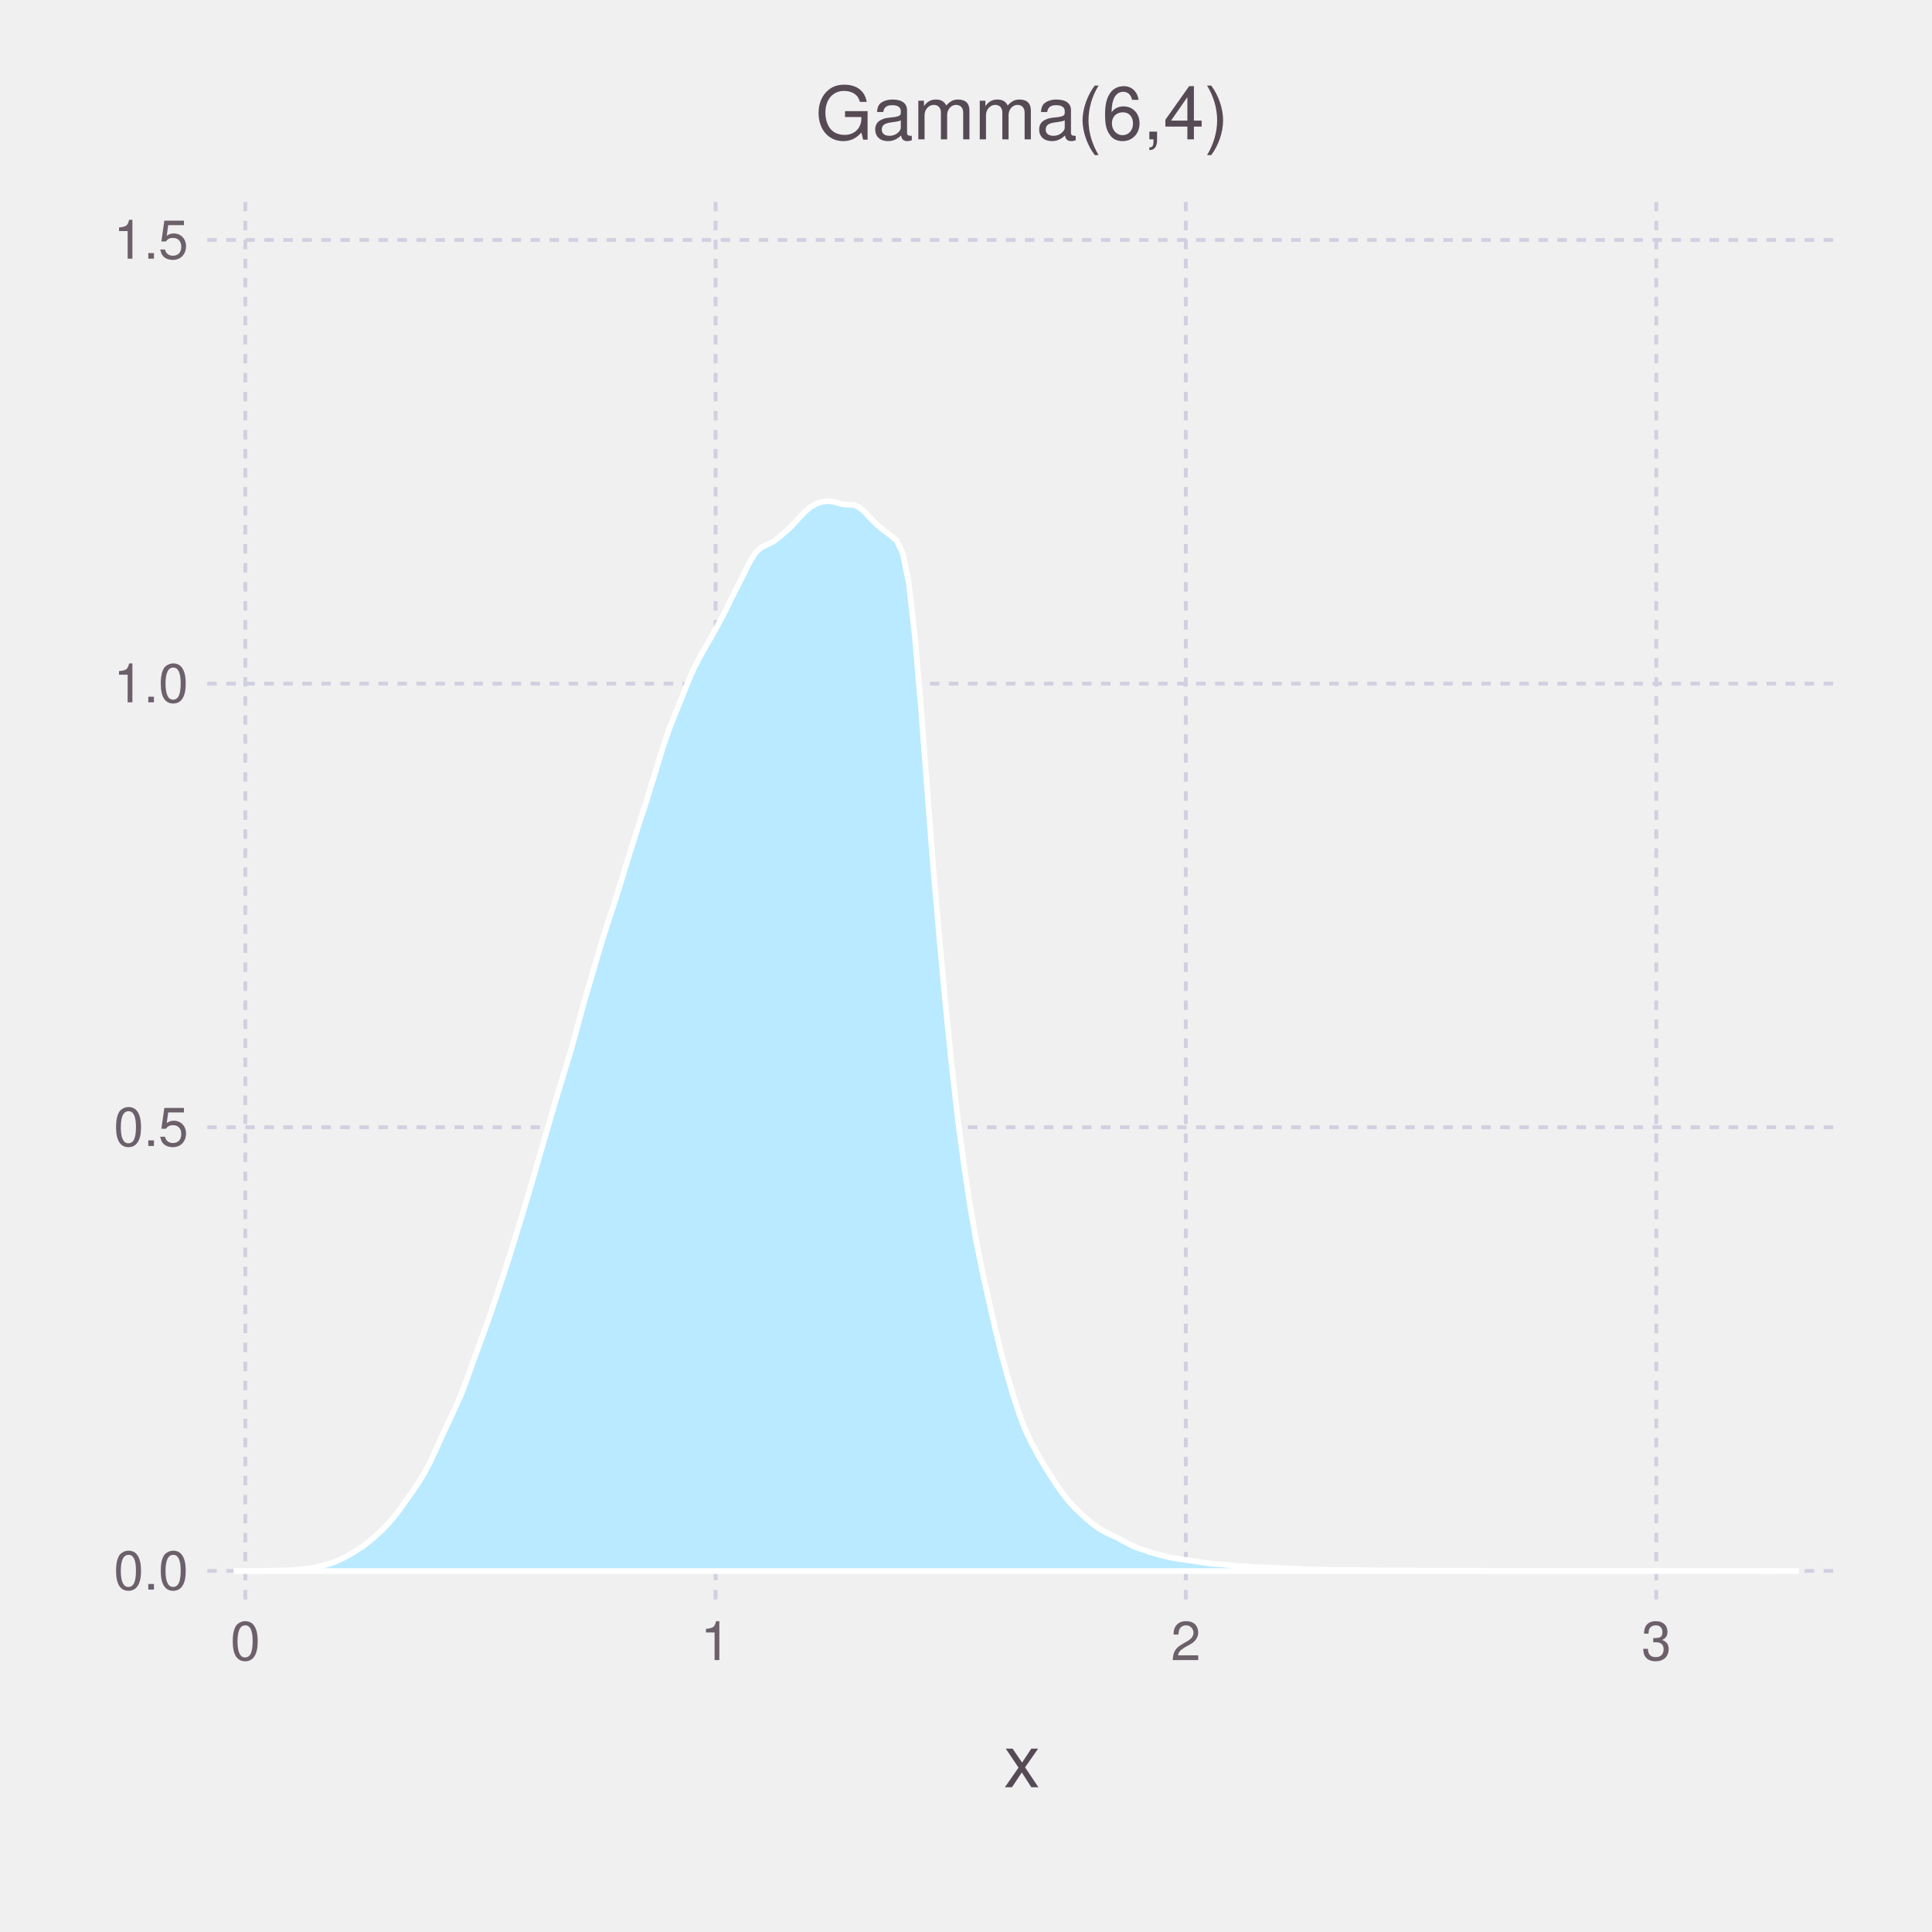
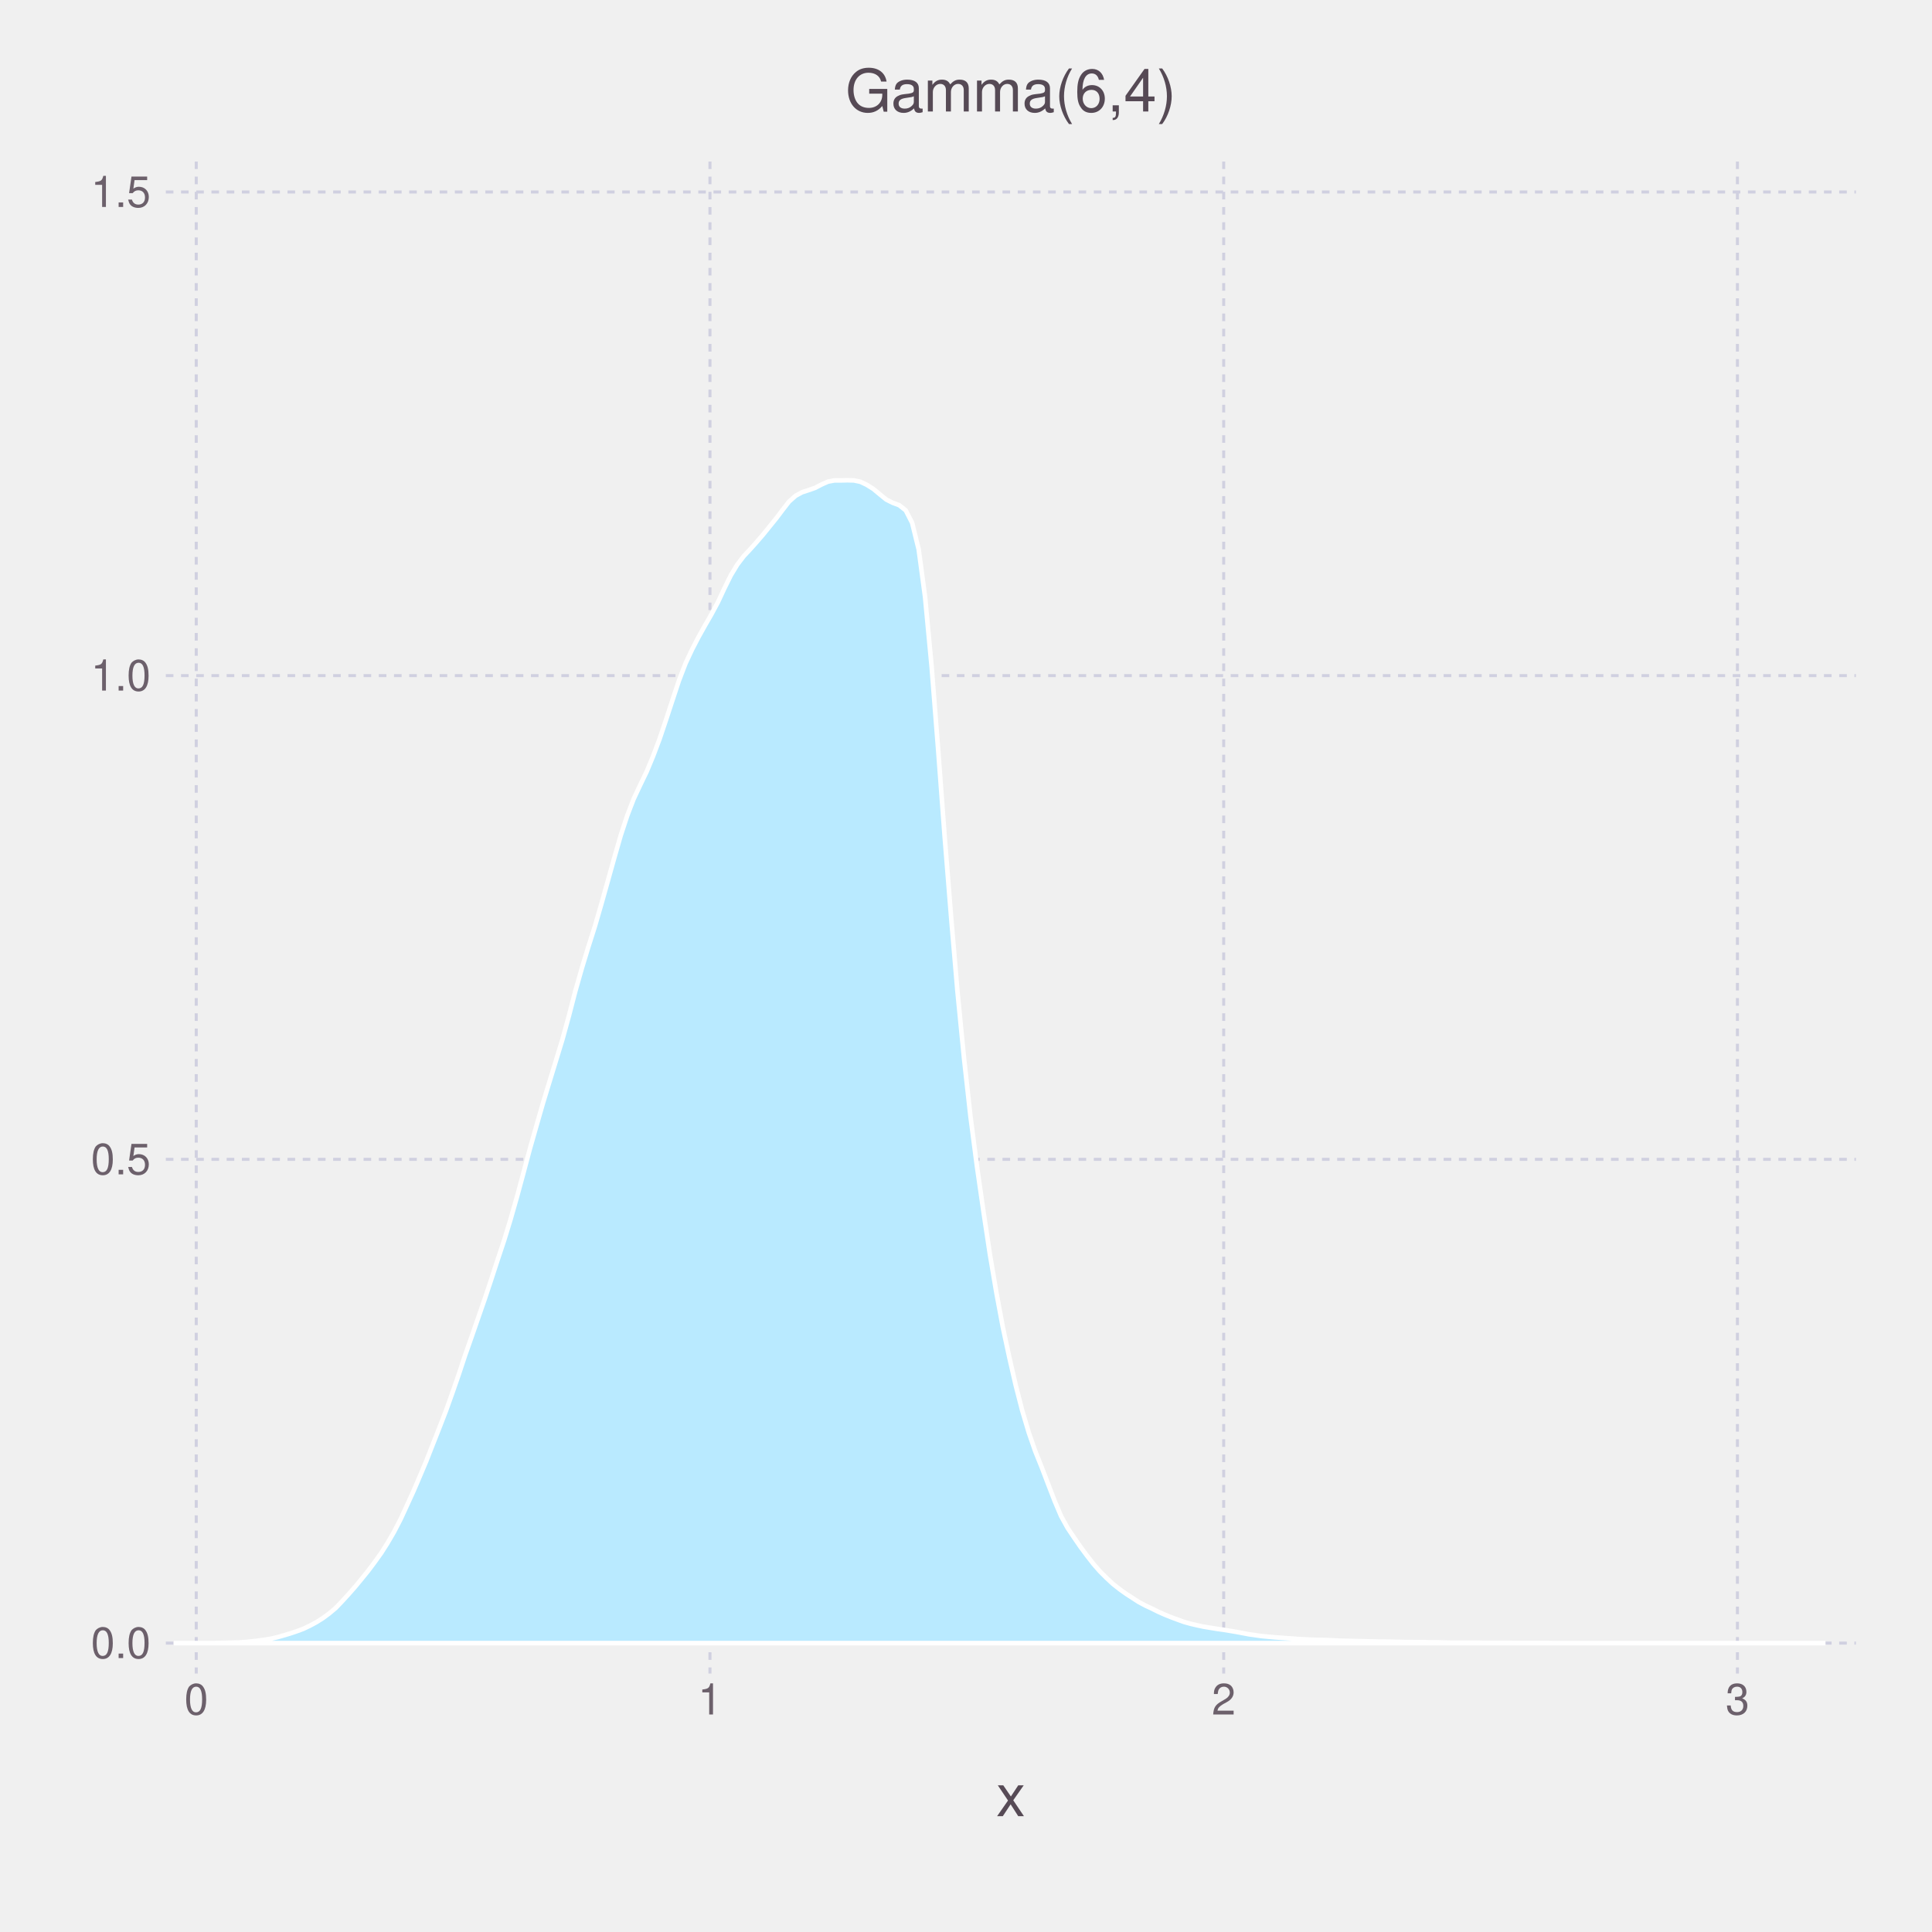
- <svg xmlns="http://www.w3.org/2000/svg" version="1.2" width="101.6mm" height="101.6mm" viewBox="0 0 101.6 101.6" stroke="none" fill="#000000" stroke-width="0.3" font-size="3.88">
+ <svg xmlns="http://www.w3.org/2000/svg" version="1.2" width="127mm" height="127mm" viewBox="0 0 127 127" stroke="none" fill="#000000" stroke-width="0.3" font-size="3.88">
  <defs>
    <marker id="arrow" markerWidth="15" markerHeight="7" refX="5" refY="3.5" orient="auto" markerUnits="strokeWidth">
      <path d="M0,0 L15,3.5 L0,7 z" stroke="context-stroke" fill="context-stroke" />
    </marker>
  </defs>
-   <g class="plotroot xscalable yscalable" id="img-914ad9aa-1">
-     <g font-size="3.88" font-family="'PT Sans','Helvetica Neue','Helvetica',sans-serif" fill="#564A55" stroke="#000000" stroke-opacity="0.000" id="img-914ad9aa-2">
-       <g transform="translate(53.75,91.66)">
+   <g class="plotroot xscalable yscalable" id="img-a78f79f2-1">
+     <g font-size="3.88" font-family="'PT Sans','Helvetica Neue','Helvetica',sans-serif" fill="#564A55" stroke="#000000" stroke-opacity="0.000" id="img-a78f79f2-2">
+       <g transform="translate(66.45,117.06)">
        <g class="primitive">
          <text text-anchor="middle" dy="0.6em">x</text>
        </g>
      </g>
    </g>
-     <g class="guide xlabels" font-size="2.82" font-family="'PT Sans Caption','Helvetica Neue','Helvetica',sans-serif" fill="#6C606B" id="img-914ad9aa-3">
-       <g transform="translate(12.9,85.61)">
+     <g class="guide xlabels" font-size="2.82" font-family="'PT Sans Caption','Helvetica Neue','Helvetica',sans-serif" fill="#6C606B" id="img-a78f79f2-3">
+       <g transform="translate(12.9,111.01)">
        <g class="primitive">
          <text text-anchor="middle" dy="0.6em">0</text>
        </g>
      </g>
-       <g transform="translate(37.63,85.61)">
+       <g transform="translate(46.67,111.01)">
        <g class="primitive">
          <text text-anchor="middle" dy="0.6em">1</text>
        </g>
      </g>
-       <g transform="translate(62.36,85.61)">
+       <g transform="translate(80.44,111.01)">
        <g class="primitive">
          <text text-anchor="middle" dy="0.6em">2</text>
        </g>
      </g>
-       <g transform="translate(87.1,85.61)">
+       <g transform="translate(114.21,111.01)">
        <g class="primitive">
          <text text-anchor="middle" dy="0.6em">3</text>
        </g>
      </g>
    </g>
-     <g clip-path="url(#img-914ad9aa-4)">
-       <g id="img-914ad9aa-5">
-         <g pointer-events="visible" stroke-width="0.3" fill="#000000" fill-opacity="0.000" stroke="#000000" stroke-opacity="0.000" class="guide background" id="img-914ad9aa-6">
-           <g transform="translate(53.75,47.61)" id="img-914ad9aa-7">
-             <path d="M-42.85,-37 L42.85,-37 42.85,37 -42.85,37  z" class="primitive" />
+     <g clip-path="url(#img-a78f79f2-4)">
+       <g id="img-a78f79f2-5">
+         <g pointer-events="visible" stroke-width="0.3" fill="#000000" fill-opacity="0.000" stroke="#000000" stroke-opacity="0.000" class="guide background" id="img-a78f79f2-6">
+           <g transform="translate(66.45,60.31)" id="img-a78f79f2-7">
+             <path d="M-55.55,-49.7 L55.55,-49.7 55.55,49.7 -55.55,49.7  z" class="primitive" />
          </g>
        </g>
-         <g class="guide ygridlines xfixed" stroke-dasharray="0.5,0.5" stroke-width="0.2" stroke="#D0D0E0" id="img-914ad9aa-8">
-           <g transform="translate(53.75,82.61)" id="img-914ad9aa-9">
-             <path fill="none" d="M-42.85,0 L42.85,0 " class="primitive" />
+         <g class="guide ygridlines xfixed" stroke-dasharray="0.5,0.5" stroke-width="0.2" stroke="#D0D0E0" id="img-a78f79f2-8">
+           <g transform="translate(66.45,108.01)" id="img-a78f79f2-9">
+             <path fill="none" d="M-55.55,0 L55.55,0 " class="primitive" />
          </g>
-           <g transform="translate(53.75,59.28)" id="img-914ad9aa-10">
-             <path fill="none" d="M-42.85,0 L42.85,0 " class="primitive" />
+           <g transform="translate(66.45,76.21)" id="img-a78f79f2-10">
+             <path fill="none" d="M-55.55,0 L55.55,0 " class="primitive" />
          </g>
-           <g transform="translate(53.75,35.95)" id="img-914ad9aa-11">
-             <path fill="none" d="M-42.85,0 L42.85,0 " class="primitive" />
+           <g transform="translate(66.45,44.41)" id="img-a78f79f2-11">
+             <path fill="none" d="M-55.55,0 L55.55,0 " class="primitive" />
          </g>
-           <g transform="translate(53.75,12.62)" id="img-914ad9aa-12">
-             <path fill="none" d="M-42.85,0 L42.85,0 " class="primitive" />
+           <g transform="translate(66.45,12.62)" id="img-a78f79f2-12">
+             <path fill="none" d="M-55.55,0 L55.55,0 " class="primitive" />
          </g>
        </g>
-         <g class="guide xgridlines yfixed" stroke-dasharray="0.5,0.5" stroke-width="0.2" stroke="#D0D0E0" id="img-914ad9aa-13">
-           <g transform="translate(12.9,47.61)" id="img-914ad9aa-14">
-             <path fill="none" d="M0,-37 L0,37 " class="primitive" />
+         <g class="guide xgridlines yfixed" stroke-dasharray="0.5,0.5" stroke-width="0.2" stroke="#D0D0E0" id="img-a78f79f2-13">
+           <g transform="translate(12.9,60.31)" id="img-a78f79f2-14">
+             <path fill="none" d="M0,-49.7 L0,49.7 " class="primitive" />
          </g>
-           <g transform="translate(37.63,47.61)" id="img-914ad9aa-15">
-             <path fill="none" d="M0,-37 L0,37 " class="primitive" />
+           <g transform="translate(46.67,60.31)" id="img-a78f79f2-15">
+             <path fill="none" d="M0,-49.7 L0,49.7 " class="primitive" />
          </g>
-           <g transform="translate(62.36,47.61)" id="img-914ad9aa-16">
-             <path fill="none" d="M0,-37 L0,37 " class="primitive" />
+           <g transform="translate(80.44,60.31)" id="img-a78f79f2-16">
+             <path fill="none" d="M0,-49.7 L0,49.7 " class="primitive" />
          </g>
-           <g transform="translate(87.1,47.61)" id="img-914ad9aa-17">
-             <path fill="none" d="M0,-37 L0,37 " class="primitive" />
+           <g transform="translate(114.21,60.31)" id="img-a78f79f2-17">
+             <path fill="none" d="M0,-49.7 L0,49.7 " class="primitive" />
          </g>
        </g>
-         <g class="plotpanel" id="img-914ad9aa-18">
-           <g class="geometry" stroke-width="0.3" stroke-dasharray="none" fill-opacity="1" stroke="#FFFFFF" fill="#B9EAFF" id="img-914ad9aa-19">
-             <g transform="translate(53.44,68.65)" id="img-914ad9aa-20">
-               <path d="M-41.16,13.97 L-40.83,13.97 -40.51,13.97 -40.19,13.96 -39.86,13.96 -39.54,13.96 -39.22,13.95 -38.9,13.94 -38.57,13.94 -38.25,13.93 -37.93,13.91 -37.61,13.88 -37.28,13.84 -36.96,13.79 -36.64,13.73 -36.31,13.64 -35.99,13.54 -35.67,13.42 -35.35,13.26 -35.02,13.09 -34.7,12.89 -34.38,12.68 -34.05,12.43 -33.73,12.16 -33.41,11.87 -33.09,11.55 -32.76,11.17 -32.44,10.76 -32.12,10.31 -31.8,9.86 -31.47,9.38 -31.15,8.86 -30.83,8.25 -30.5,7.55 -30.18,6.83 -29.86,6.15 -29.54,5.47 -29.21,4.73 -28.89,3.89 -28.57,2.98 -28.24,2.09 -27.92,1.21 -27.6,0.31 -27.28,-0.65 -26.95,-1.64 -26.63,-2.64 -26.31,-3.68 -25.98,-4.75 -25.66,-5.82 -25.34,-6.91 -25.02,-8.03 -24.69,-9.15 -24.37,-10.26 -24.05,-11.34 -23.73,-12.39 -23.4,-13.47 -23.08,-14.64 -22.76,-15.83 -22.43,-16.95 -22.11,-18.05 -21.79,-19.13 -21.47,-20.15 -21.14,-21.14 -20.82,-22.15 -20.5,-23.21 -20.17,-24.27 -19.85,-25.28 -19.53,-26.25 -19.21,-27.28 -18.88,-28.36 -18.56,-29.41 -18.24,-30.33 -17.92,-31.15 -17.59,-31.95 -17.27,-32.76 -16.95,-33.5 -16.62,-34.13 -16.3,-34.7 -15.98,-35.26 -15.66,-35.83 -15.33,-36.46 -15.01,-37.11 -14.69,-37.75 -14.36,-38.39 -14.04,-39.04 -13.72,-39.57 -13.4,-39.87 -13.07,-40.02 -12.75,-40.18 -12.43,-40.43 -12.1,-40.72 -11.78,-41.02 -11.46,-41.37 -11.14,-41.71 -10.81,-41.99 -10.49,-42.17 -10.17,-42.27 -9.85,-42.3 -9.52,-42.24 -9.2,-42.15 -8.88,-42.11 -8.55,-42.1 -8.23,-41.96 -7.91,-41.67 -7.59,-41.32 -7.26,-41 -6.94,-40.74 -6.62,-40.51 -6.29,-40.22 -5.97,-39.56 -5.65,-38.01 -5.33,-35.19 -5,-31.35 -4.68,-27.11 -4.36,-23 -4.03,-19.21 -3.71,-15.74 -3.39,-12.6 -3.07,-9.8 -2.74,-7.33 -2.42,-5.2 -2.1,-3.38 -1.78,-1.78 -1.45,-0.3 -1.13,1.11 -0.81,2.43 -0.48,3.64 -0.16,4.73 0.16,5.71 0.48,6.55 0.81,7.24 1.13,7.83 1.45,8.38 1.78,8.91 2.1,9.4 2.42,9.86 2.74,10.27 3.07,10.63 3.39,10.94 3.71,11.23 4.03,11.5 4.36,11.73 4.68,11.92 5,12.07 5.33,12.22 5.65,12.4 5.97,12.57 6.29,12.72 6.62,12.83 6.94,12.94 7.26,13.04 7.59,13.13 7.91,13.21 8.23,13.28 8.55,13.33 8.88,13.38 9.2,13.42 9.52,13.47 9.85,13.52 10.17,13.57 10.49,13.6 10.81,13.62 11.14,13.65 11.46,13.68 11.78,13.71 12.1,13.73 12.43,13.75 12.75,13.77 13.07,13.78 13.4,13.79 13.72,13.8 14.04,13.82 14.36,13.83 14.69,13.84 15.01,13.86 15.33,13.88 15.66,13.89 15.98,13.9 16.3,13.9 16.62,13.91 16.95,13.91 17.27,13.91 17.59,13.9 17.92,13.91 18.24,13.92 18.56,13.92 18.88,13.93 19.21,13.94 19.53,13.94 19.85,13.94 20.17,13.94 20.5,13.94 20.82,13.94 21.14,13.95 21.47,13.95 21.79,13.95 22.11,13.95 22.43,13.95 22.76,13.95 23.08,13.95 23.4,13.95 23.73,13.95 24.05,13.95 24.37,13.95 24.69,13.96 25.02,13.96 25.34,13.96 25.66,13.96 25.98,13.96 26.31,13.96 26.63,13.96 26.95,13.96 27.28,13.96 27.6,13.96 27.92,13.96 28.24,13.96 28.57,13.96 28.89,13.96 29.21,13.96 29.54,13.96 29.86,13.96 30.18,13.96 30.5,13.96 30.83,13.96 31.15,13.96 31.47,13.96 31.8,13.96 32.12,13.96 32.44,13.96 32.76,13.96 33.09,13.96 33.41,13.96 33.73,13.96 34.05,13.97 34.38,13.97 34.7,13.97 35.02,13.97 35.35,13.97 35.67,13.97 35.99,13.97 36.31,13.97 36.64,13.97 36.96,13.97 37.28,13.97 37.61,13.97 37.93,13.97 38.25,13.97 38.57,13.97 38.9,13.97 39.22,13.96 39.54,13.96 39.86,13.96 40.19,13.97 40.51,13.97 40.83,13.97 41.16,13.97  z" class="primitive" />
+         <g class="plotpanel" id="img-a78f79f2-18">
+           <g class="geometry" stroke-width="0.3" stroke-dasharray="none" fill-opacity="1" stroke="#FFFFFF" fill="#B9EAFF" id="img-a78f79f2-19">
+             <g transform="translate(65.71,88.31)" id="img-a78f79f2-20">
+               <path d="M-54.29,19.7 L-53.86,19.7 -53.44,19.7 -53.01,19.7 -52.58,19.7 -52.16,19.7 -51.73,19.7 -51.31,19.69 -50.88,19.68 -50.45,19.67 -50.03,19.66 -49.6,19.63 -49.18,19.59 -48.75,19.54 -48.33,19.48 -47.9,19.41 -47.47,19.31 -47.05,19.19 -46.62,19.06 -46.2,18.92 -45.77,18.76 -45.35,18.56 -44.92,18.33 -44.49,18.06 -44.07,17.75 -43.64,17.39 -43.22,16.95 -42.79,16.48 -42.36,15.99 -41.94,15.48 -41.51,14.95 -41.09,14.39 -40.66,13.79 -40.24,13.13 -39.81,12.39 -39.38,11.56 -38.96,10.65 -38.53,9.71 -38.11,8.73 -37.68,7.71 -37.26,6.64 -36.83,5.55 -36.4,4.44 -35.98,3.27 -35.55,2.03 -35.13,0.76 -34.7,-0.46 -34.28,-1.67 -33.85,-2.91 -33.42,-4.2 -33,-5.49 -32.57,-6.78 -32.15,-8.15 -31.72,-9.66 -31.29,-11.25 -30.87,-12.82 -30.44,-14.33 -30.02,-15.79 -29.59,-17.2 -29.17,-18.57 -28.74,-19.98 -28.31,-21.54 -27.89,-23.16 -27.46,-24.67 -27.04,-26.05 -26.61,-27.4 -26.19,-28.85 -25.76,-30.38 -25.33,-31.92 -24.91,-33.38 -24.48,-34.69 -24.06,-35.78 -23.63,-36.7 -23.2,-37.59 -22.78,-38.6 -22.35,-39.74 -21.93,-40.99 -21.5,-42.3 -21.08,-43.57 -20.65,-44.69 -20.22,-45.61 -19.8,-46.42 -19.37,-47.19 -18.95,-47.92 -18.52,-48.72 -18.1,-49.62 -17.67,-50.49 -17.24,-51.2 -16.82,-51.75 -16.39,-52.21 -15.97,-52.68 -15.54,-53.18 -15.12,-53.7 -14.69,-54.23 -14.26,-54.8 -13.84,-55.34 -13.41,-55.72 -12.99,-55.95 -12.56,-56.09 -12.13,-56.24 -11.71,-56.46 -11.28,-56.65 -10.86,-56.73 -10.43,-56.73 -10.01,-56.74 -9.58,-56.73 -9.15,-56.64 -8.73,-56.44 -8.3,-56.17 -7.88,-55.82 -7.45,-55.47 -7.03,-55.26 -6.6,-55.1 -6.17,-54.76 -5.75,-53.94 -5.32,-52.19 -4.9,-49.06 -4.47,-44.49 -4.04,-39.02 -3.62,-33.4 -3.19,-28.04 -2.77,-23.12 -2.34,-18.74 -1.92,-14.95 -1.49,-11.64 -1.06,-8.65 -0.64,-5.86 -0.21,-3.32 0.21,-1.07 0.64,0.93 1.06,2.76 1.49,4.43 1.92,5.87 2.34,7.08 2.77,8.15 3.19,9.25 3.62,10.36 4.04,11.35 4.47,12.13 4.9,12.77 5.32,13.38 5.75,13.96 6.17,14.5 6.6,14.99 7.03,15.42 7.45,15.81 7.88,16.15 8.3,16.45 8.73,16.73 9.15,17 9.58,17.23 10.01,17.43 10.43,17.64 10.86,17.83 11.28,18 11.71,18.16 12.13,18.31 12.56,18.43 12.99,18.53 13.41,18.62 13.84,18.69 14.26,18.76 14.69,18.82 15.12,18.89 15.54,18.96 15.97,19.04 16.39,19.12 16.82,19.18 17.24,19.24 17.67,19.28 18.1,19.32 18.52,19.35 18.95,19.38 19.37,19.41 19.8,19.44 20.22,19.46 20.65,19.48 21.08,19.49 21.5,19.5 21.93,19.52 22.35,19.54 22.78,19.55 23.2,19.56 23.63,19.57 24.06,19.58 24.48,19.59 24.91,19.6 25.33,19.6 25.76,19.61 26.19,19.62 26.61,19.63 27.04,19.63 27.46,19.64 27.89,19.64 28.31,19.65 28.74,19.65 29.17,19.66 29.59,19.67 30.02,19.67 30.44,19.67 30.87,19.67 31.29,19.67 31.72,19.68 32.15,19.68 32.57,19.68 33,19.68 33.42,19.68 33.85,19.69 34.28,19.69 34.7,19.69 35.13,19.69 35.55,19.69 35.98,19.69 36.4,19.7 36.83,19.7 37.26,19.7 37.68,19.7 38.11,19.7 38.53,19.7 38.96,19.7 39.38,19.7 39.81,19.7 40.24,19.7 40.66,19.7 41.09,19.7 41.51,19.7 41.94,19.7 42.36,19.7 42.79,19.7 43.22,19.7 43.64,19.7 44.07,19.7 44.49,19.7 44.92,19.7 45.35,19.7 45.77,19.7 46.2,19.7 46.62,19.7 47.05,19.7 47.47,19.7 47.9,19.7 48.33,19.7 48.75,19.7 49.18,19.7 49.6,19.7 50.03,19.7 50.45,19.7 50.88,19.7 51.31,19.7 51.73,19.7 52.16,19.7 52.58,19.7 53.01,19.7 53.44,19.7 53.86,19.7 54.29,19.7  z" class="primitive" />
            </g>
          </g>
        </g>
      </g>
    </g>
-     <g class="guide ylabels" font-size="2.82" font-family="'PT Sans Caption','Helvetica Neue','Helvetica',sans-serif" fill="#6C606B" id="img-914ad9aa-21">
-       <g transform="translate(9.9,82.61)" id="img-914ad9aa-22">
+     <g class="guide ylabels" font-size="2.82" font-family="'PT Sans Caption','Helvetica Neue','Helvetica',sans-serif" fill="#6C606B" id="img-a78f79f2-21">
+       <g transform="translate(9.9,108.01)" id="img-a78f79f2-22">
        <g class="primitive">
          <text text-anchor="end" dy="0.35em">0.0</text>
        </g>
      </g>
-       <g transform="translate(9.9,59.28)" id="img-914ad9aa-23">
+       <g transform="translate(9.9,76.21)" id="img-a78f79f2-23">
        <g class="primitive">
          <text text-anchor="end" dy="0.35em">0.5</text>
        </g>
      </g>
-       <g transform="translate(9.9,35.95)" id="img-914ad9aa-24">
+       <g transform="translate(9.9,44.41)" id="img-a78f79f2-24">
        <g class="primitive">
          <text text-anchor="end" dy="0.35em">1.0</text>
        </g>
      </g>
-       <g transform="translate(9.9,12.62)" id="img-914ad9aa-25">
+       <g transform="translate(9.9,12.62)" id="img-a78f79f2-25">
        <g class="primitive">
          <text text-anchor="end" dy="0.35em">1.5</text>
        </g>
      </g>
    </g>
-     <g font-size="3.88" font-family="'PT Sans','Helvetica Neue','Helvetica',sans-serif" fill="#564A55" stroke="#000000" stroke-opacity="0.000" id="img-914ad9aa-26">
-       <g transform="translate(53.75,5)" id="img-914ad9aa-27">
+     <g font-size="3.88" font-family="'PT Sans','Helvetica Neue','Helvetica',sans-serif" fill="#564A55" stroke="#000000" stroke-opacity="0.000" id="img-a78f79f2-26">
+       <g transform="translate(66.45,5)" id="img-a78f79f2-27">
        <g class="primitive">
          <text text-anchor="middle" dy="0.6em">Gamma(6,4)</text>
        </g>
      </g>
    </g>
  </g>
  <defs>
-     <clipPath id="img-914ad9aa-4">
-       <path d="M10.9,10.62 L96.6,10.62 96.6,84.61 10.9,84.61 " />
+     <clipPath id="img-a78f79f2-4">
+       <path d="M10.9,10.62 L122,10.62 122,110.01 10.9,110.01 " />
    </clipPath>
  </defs>
</svg>
